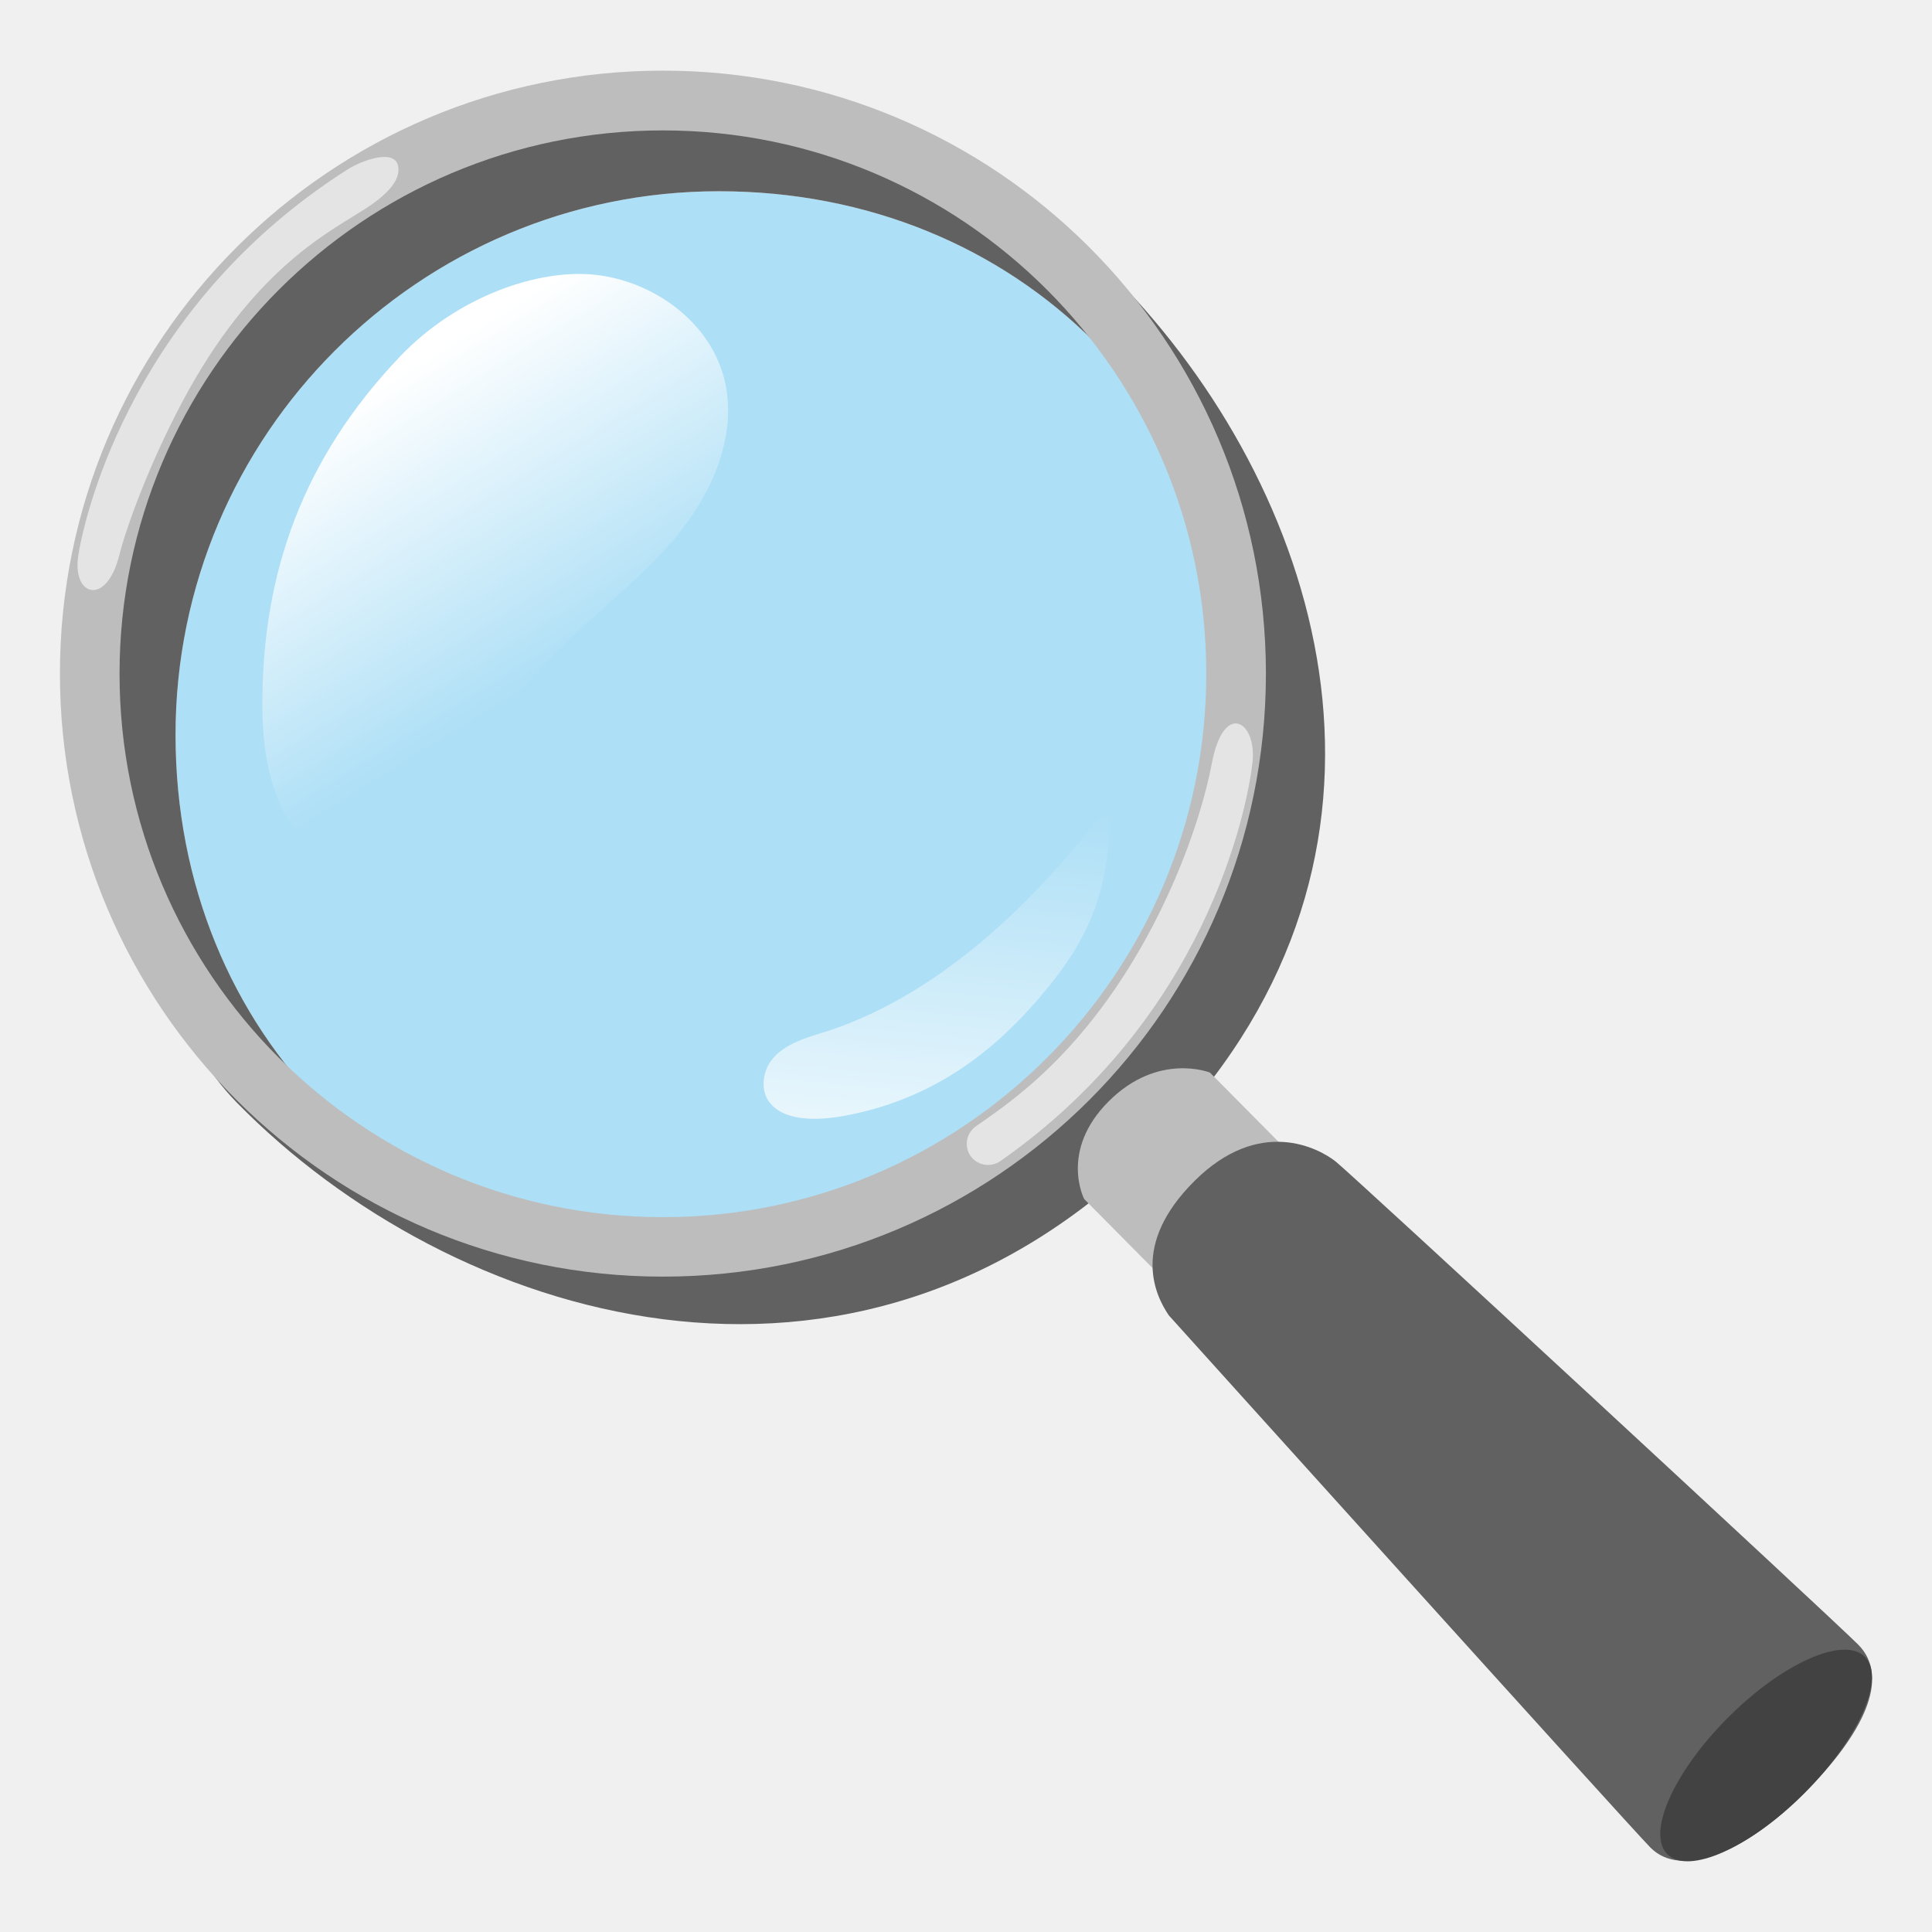
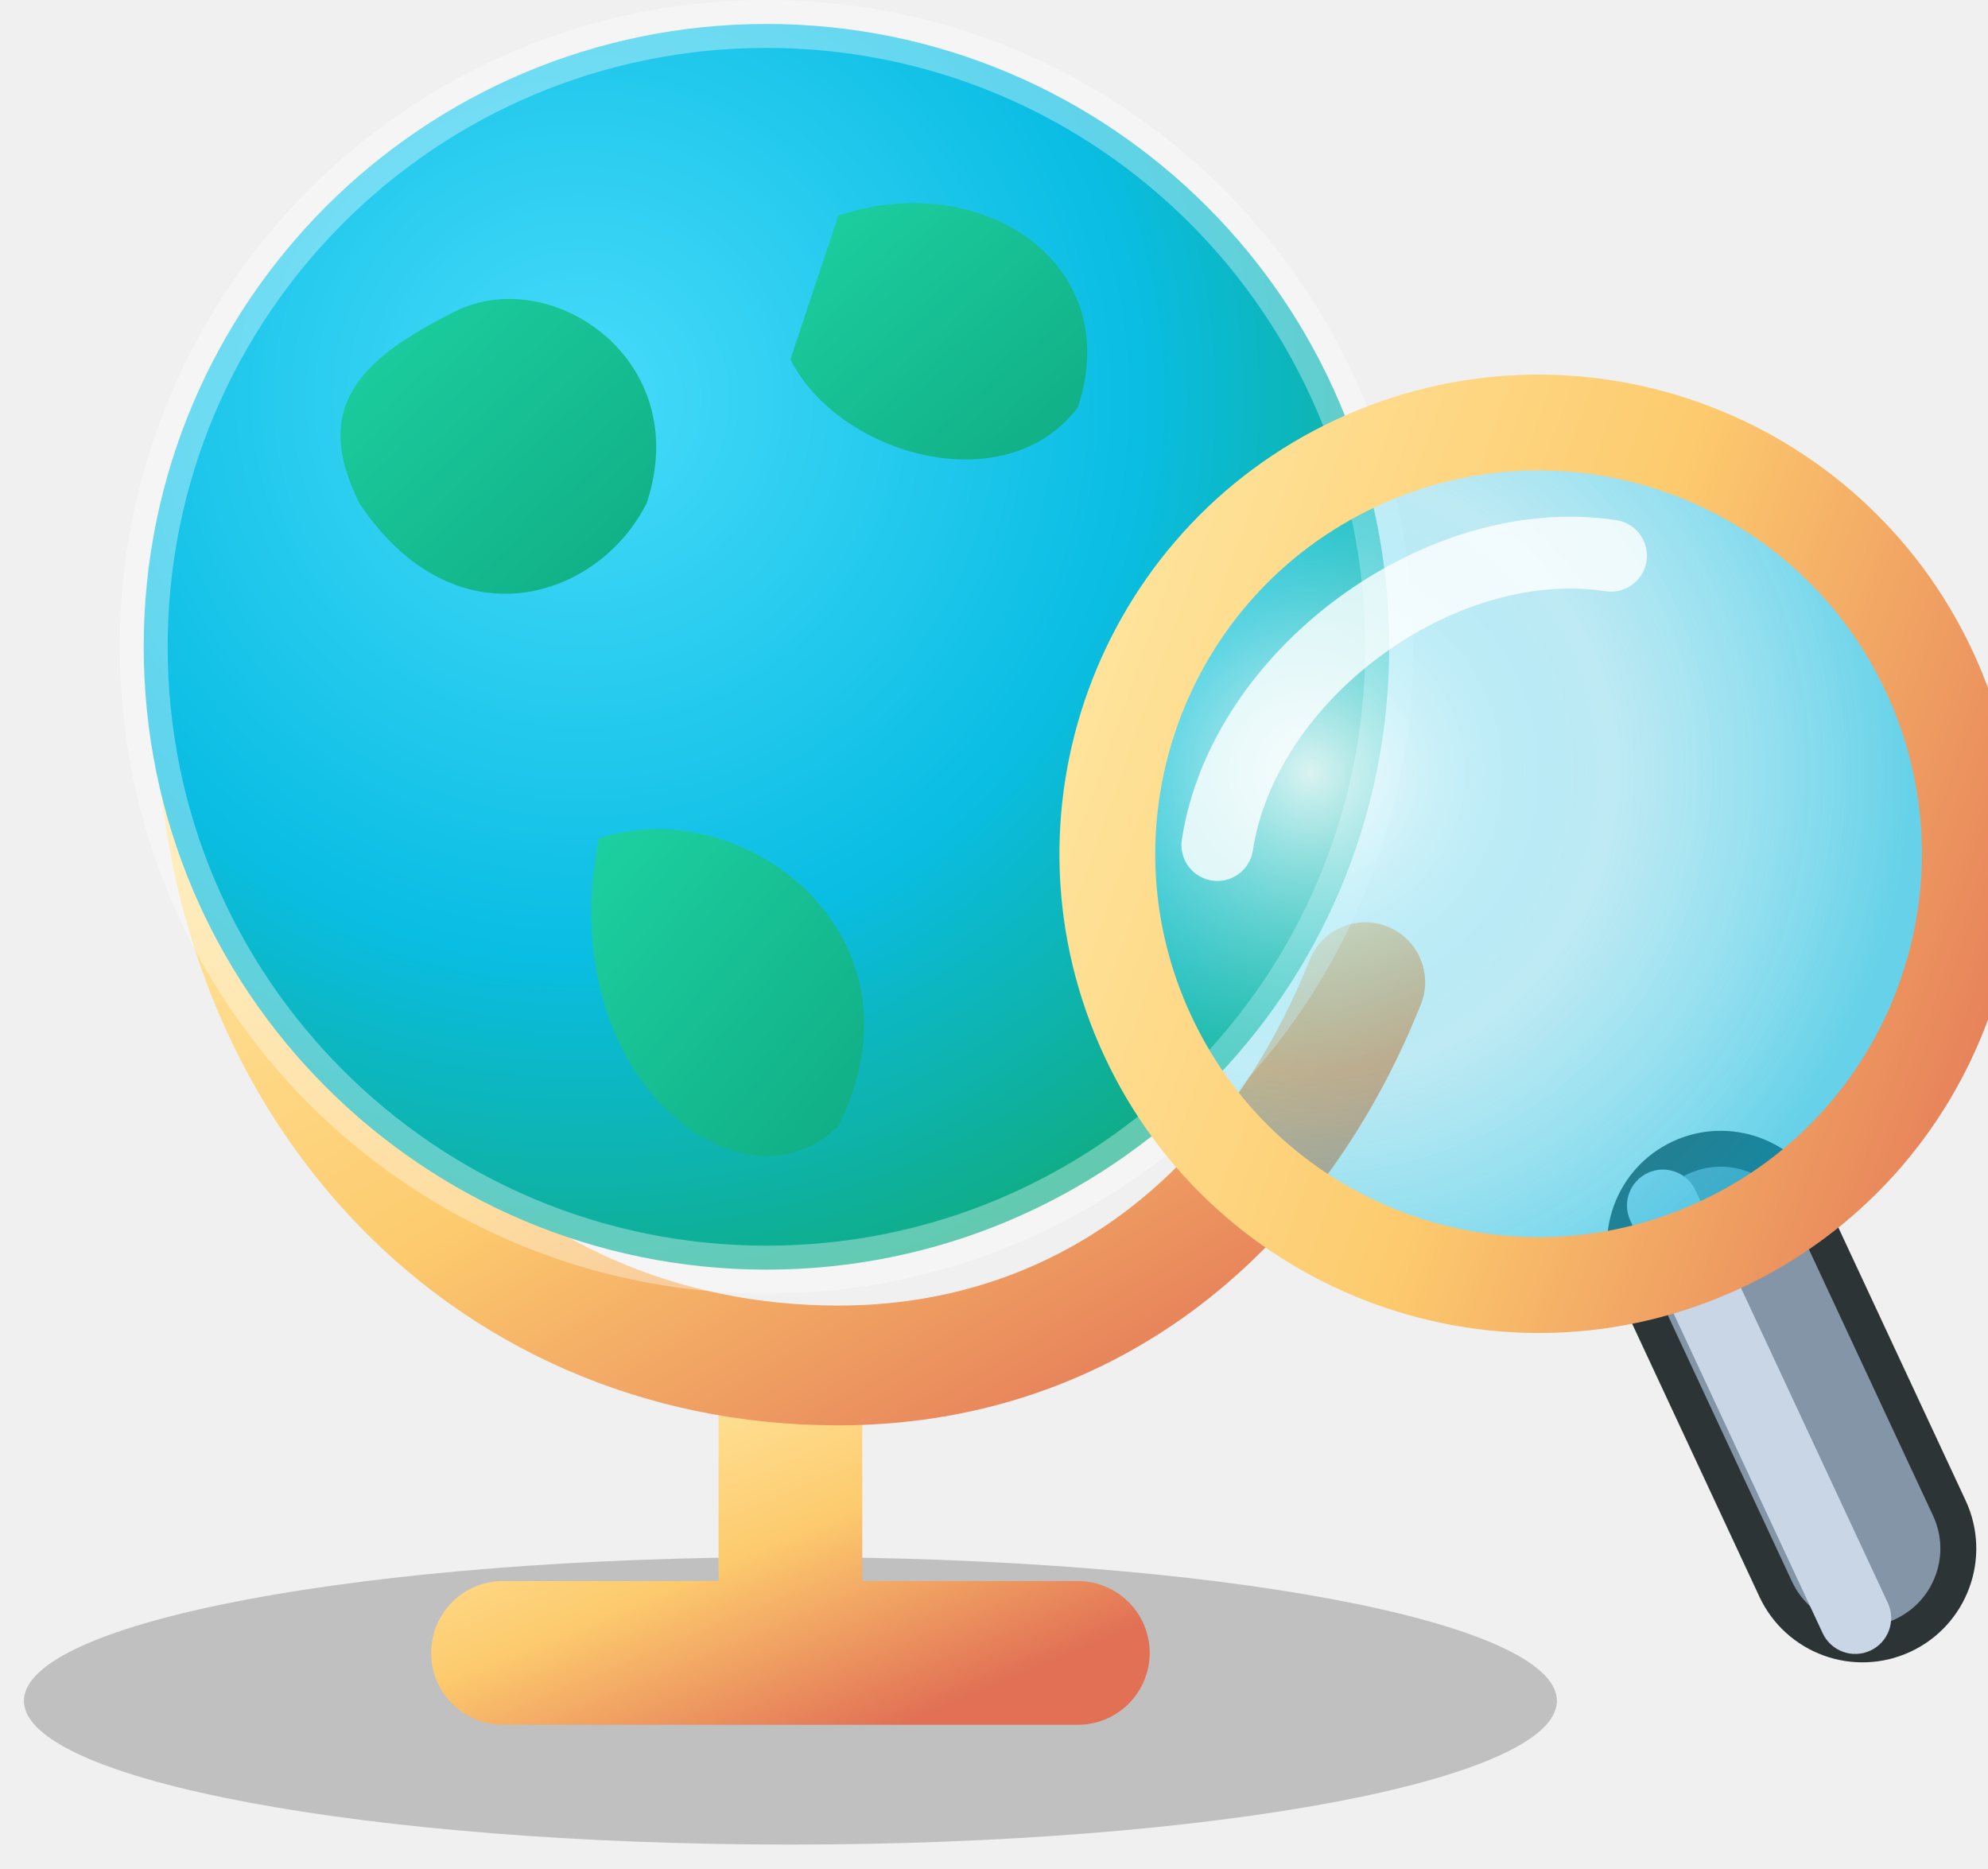
- <svg xmlns="http://www.w3.org/2000/svg" xml:space="preserve" viewBox="0 0 128 128">
-   <path fill="#81d4fa" d="M47.63 12.67c19.85 0 34.8 14.95 34.8 34.8s-16.15 36.01-36 36.01-34.8-14.95-34.8-34.8 16.15-36.01 36-36.01" opacity=".6" />
-   <path fill="#616161" d="M47.63 12.67c19.85 0 34.8 14.95 34.8 34.8s-16.15 36.01-36 36.01-34.8-14.95-34.8-34.8 16.15-36.01 36-36.01m-29.61 4.1C-1.66 36.45 8 65.2 15.69 73.05c14.23 14.52 40.83 22.79 60.73 2.88 18.43-18.43 11.81-41.8-1.17-56.09-8.62-9.48-37.56-22.74-57.23-3.07" />
-   <path fill="#bdbdbd" d="m99.78 90.86-8.33 8.38-19.62-19.8s-1.66-3.19 1.62-6.47 6.71-1.91 6.71-1.91z" />
-   <path fill="#616161" d="M88.5 76.96c-1.13-.9-5.05-3-9.36 1.28-4.3 4.28-2.55 7.66-1.7 8.91 0 0 30.53 33.87 31.92 35.27 2.05 2.05 6.26.3 10.16-3.6s5.78-7.67 3.58-9.87c-1.79-1.79-33.47-31.09-34.6-31.99" />
-   <path fill="#bdbdbd" d="M43.92 8.64c19.85 0 36 16.15 36 36s-16.15 36-36 36-36-16.15-36-36 16.15-36 36-36m0-3.96c-22.06 0-39.95 17.89-39.95 39.95s17.89 39.95 39.95 39.95S83.87 66.7 83.87 44.63 65.98 4.68 43.92 4.68" />
-   <ellipse cx="117.01" cy="116.31" fill="#424242" rx="9.25" ry="3.56" transform="rotate(-45.001 117.004 116.31)" />
-   <linearGradient id="a" x1="20.385" x2="36.781" y1="18.024" y2="44.616" gradientUnits="userSpaceOnUse">
-     <stop offset=".285" stop-color="#fff" />
-     <stop offset="1" stop-color="#fff" stop-opacity="0" />
-   </linearGradient>
-   <path fill="url(#a)" d="M26.52 23.6c-6.52 6.83-9.08 14.39-9.14 22.79-.02 3.09.41 6.36 2.32 8.78s5.7 3.57 8.2 1.76c1.66-1.2 2.35-3.29 3.16-5.16 1.24-2.87 2.97-5.54 5.1-7.84 2.66-2.88 5.92-5.18 8.46-8.16s4.35-7.01 3.33-10.8c-1.01-3.71-4.67-6.33-8.48-6.76s-9.19 1.45-12.95 5.39" />
-   <path fill="#fff" d="M64.05 75.78c0-.46.22-.88.59-1.15 1.95-1.39 7.2-4.64 11.73-13.28C79 56.31 80 52.11 80.28 50.61c.79-4.24 3.01-2.82 2.7-.08-.36 3.12-3.07 16.85-16.68 26.38-.95.67-2.25.03-2.25-1.13M26.39 11.39c-.13 1.3-2.34 2.53-2.73 2.78-2.02 1.3-7.02 3.85-11.59 12.47-2.13 4.01-3.66 8.14-4.18 10.19-.85 3.35-3.14 2.68-2.7-.05.5-3.1 3.85-16.69 17.88-25.58.99-.62 3.49-1.53 3.32.19" opacity=".59" />
-   <linearGradient id="b" x1="58.951" x2="63.085" y1="95.509" y2="52.792" gradientUnits="userSpaceOnUse">
-     <stop offset=".285" stop-color="#fff" />
-     <stop offset="1" stop-color="#fff" stop-opacity="0" />
-   </linearGradient>
-   <path fill="url(#b)" d="M55.92 73.93c-4.45.81-5.77-1.05-5.21-2.9.44-1.47 2.08-2.1 3.55-2.54 7.84-2.35 14.46-8.84 19.27-15.28.11 5.59-1.36 8.83-4.05 12.15-2.63 3.23-6.72 7.32-13.56 8.57" />
+ <svg xmlns="http://www.w3.org/2000/svg" viewBox="13 17 83 78" width="100%" height="100%">
+   <defs>
+     <radialGradient id="ocean-grad" cx="35%" cy="30%" r="75%">
+       <stop offset="0%" stop-color="#48DBFB" />
+       <stop offset="60%" stop-color="#0ABDE3" />
+       <stop offset="100%" stop-color="#10AC84" />
+     </radialGradient>
+     <linearGradient id="land-grad" x1="0%" y1="0%" x2="100%" y2="100%">
+       <stop offset="0%" stop-color="#1DD1A1" />
+       <stop offset="100%" stop-color="#10AC84" />
+     </linearGradient>
+     <linearGradient id="brass-arc" x1="0%" y1="0%" x2="100%" y2="100%">
+       <stop offset="0%" stop-color="#FFEAA7" />
+       <stop offset="50%" stop-color="#FDCB6E" />
+       <stop offset="100%" stop-color="#E17055" />
+     </linearGradient>
+     <radialGradient id="lens-shine" cx="30%" cy="30%" r="70%">
+       <stop offset="0%" stop-color="rgba(255,255,255,0.85)" />
+       <stop offset="50%" stop-color="rgba(72, 219, 251, 0.3)" />
+       <stop offset="100%" stop-color="rgba(10, 189, 227, 0.6)" />
+     </radialGradient>
+   </defs>
+   <ellipse cx="46" cy="88" rx="32" ry="6" fill="rgba(0,0,0,0.2)" />
+   <path d="M 46 76 L 46 86 M 34 86 L 58 86" stroke="url(#brass-arc)" stroke-width="6" stroke-linecap="round" />
+   <path d="M 22 46 C 22 62 33 74 48 74 C 58 74 66 68 70 58" fill="none" stroke="url(#brass-arc)" stroke-width="5" stroke-linecap="round" />
+   <circle cx="45" cy="44" r="26" fill="url(#ocean-grad)" />
+   <g fill="url(#land-grad)">
+     <path d="M 32 30 C 36 28 42 32 40 38 C 38 42 32 44 28 38 C 26 34 28 32 32 30 Z" />
+     <path d="M 48 26 C 54 24 60 28 58 34 C 55 38 48 36 46 32 Z" />
+     <path d="M 38 52 C 44 50 52 56 48 64 C 44 68 36 62 38 52 Z" />
+   </g>
+   <circle cx="45" cy="44" r="26" fill="none" stroke="white" stroke-width="2" opacity="0.35" />
+   <g transform="translate(48, 42) rotate(-25)">
+     <rect x="18" y="36" width="8" height="22" rx="4" fill="#8395A7" stroke="#2D3436" stroke-width="1.5" />
+     <rect x="19" y="36" width="3" height="22" rx="1.5" fill="#C8D6E5" />
+     <circle cx="22" cy="22" r="18" fill="url(#lens-shine)" stroke="url(#brass-arc)" stroke-width="4" />
+     <path d="M 10 16 C 14 10 24 8 30 12" fill="none" stroke="white" stroke-width="3" stroke-linecap="round" opacity="0.8" />
+   </g>
</svg>
